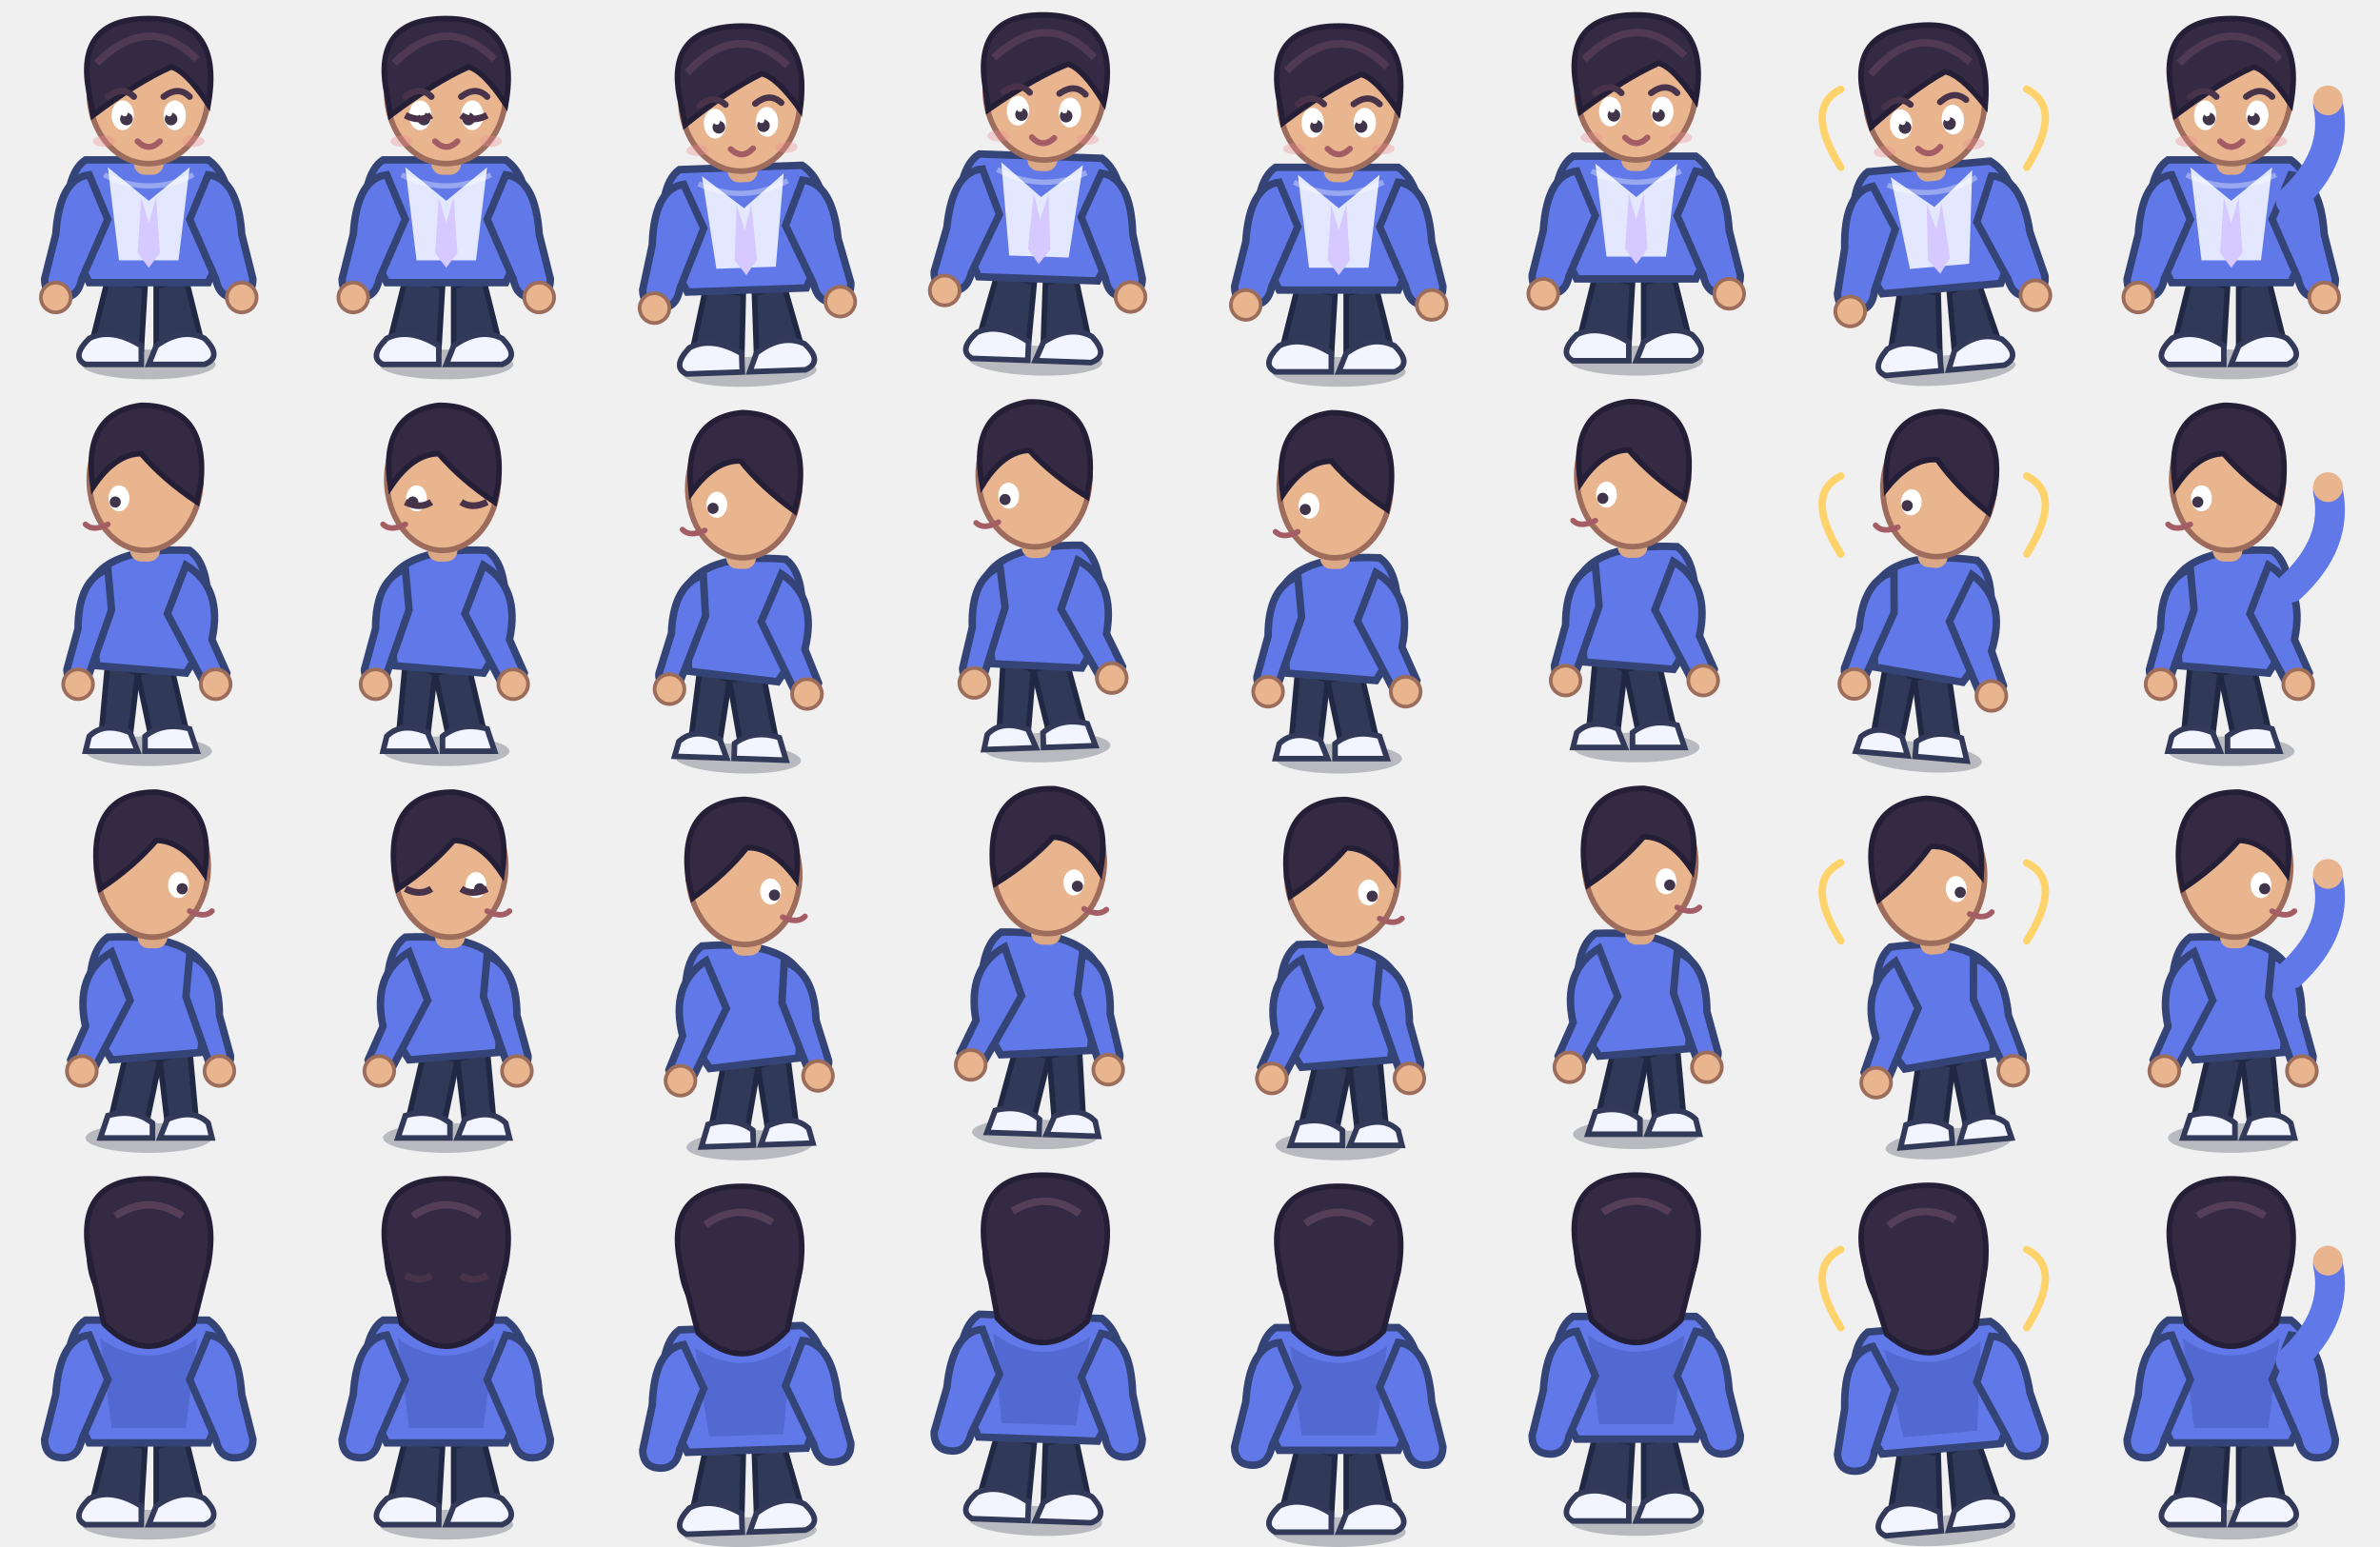
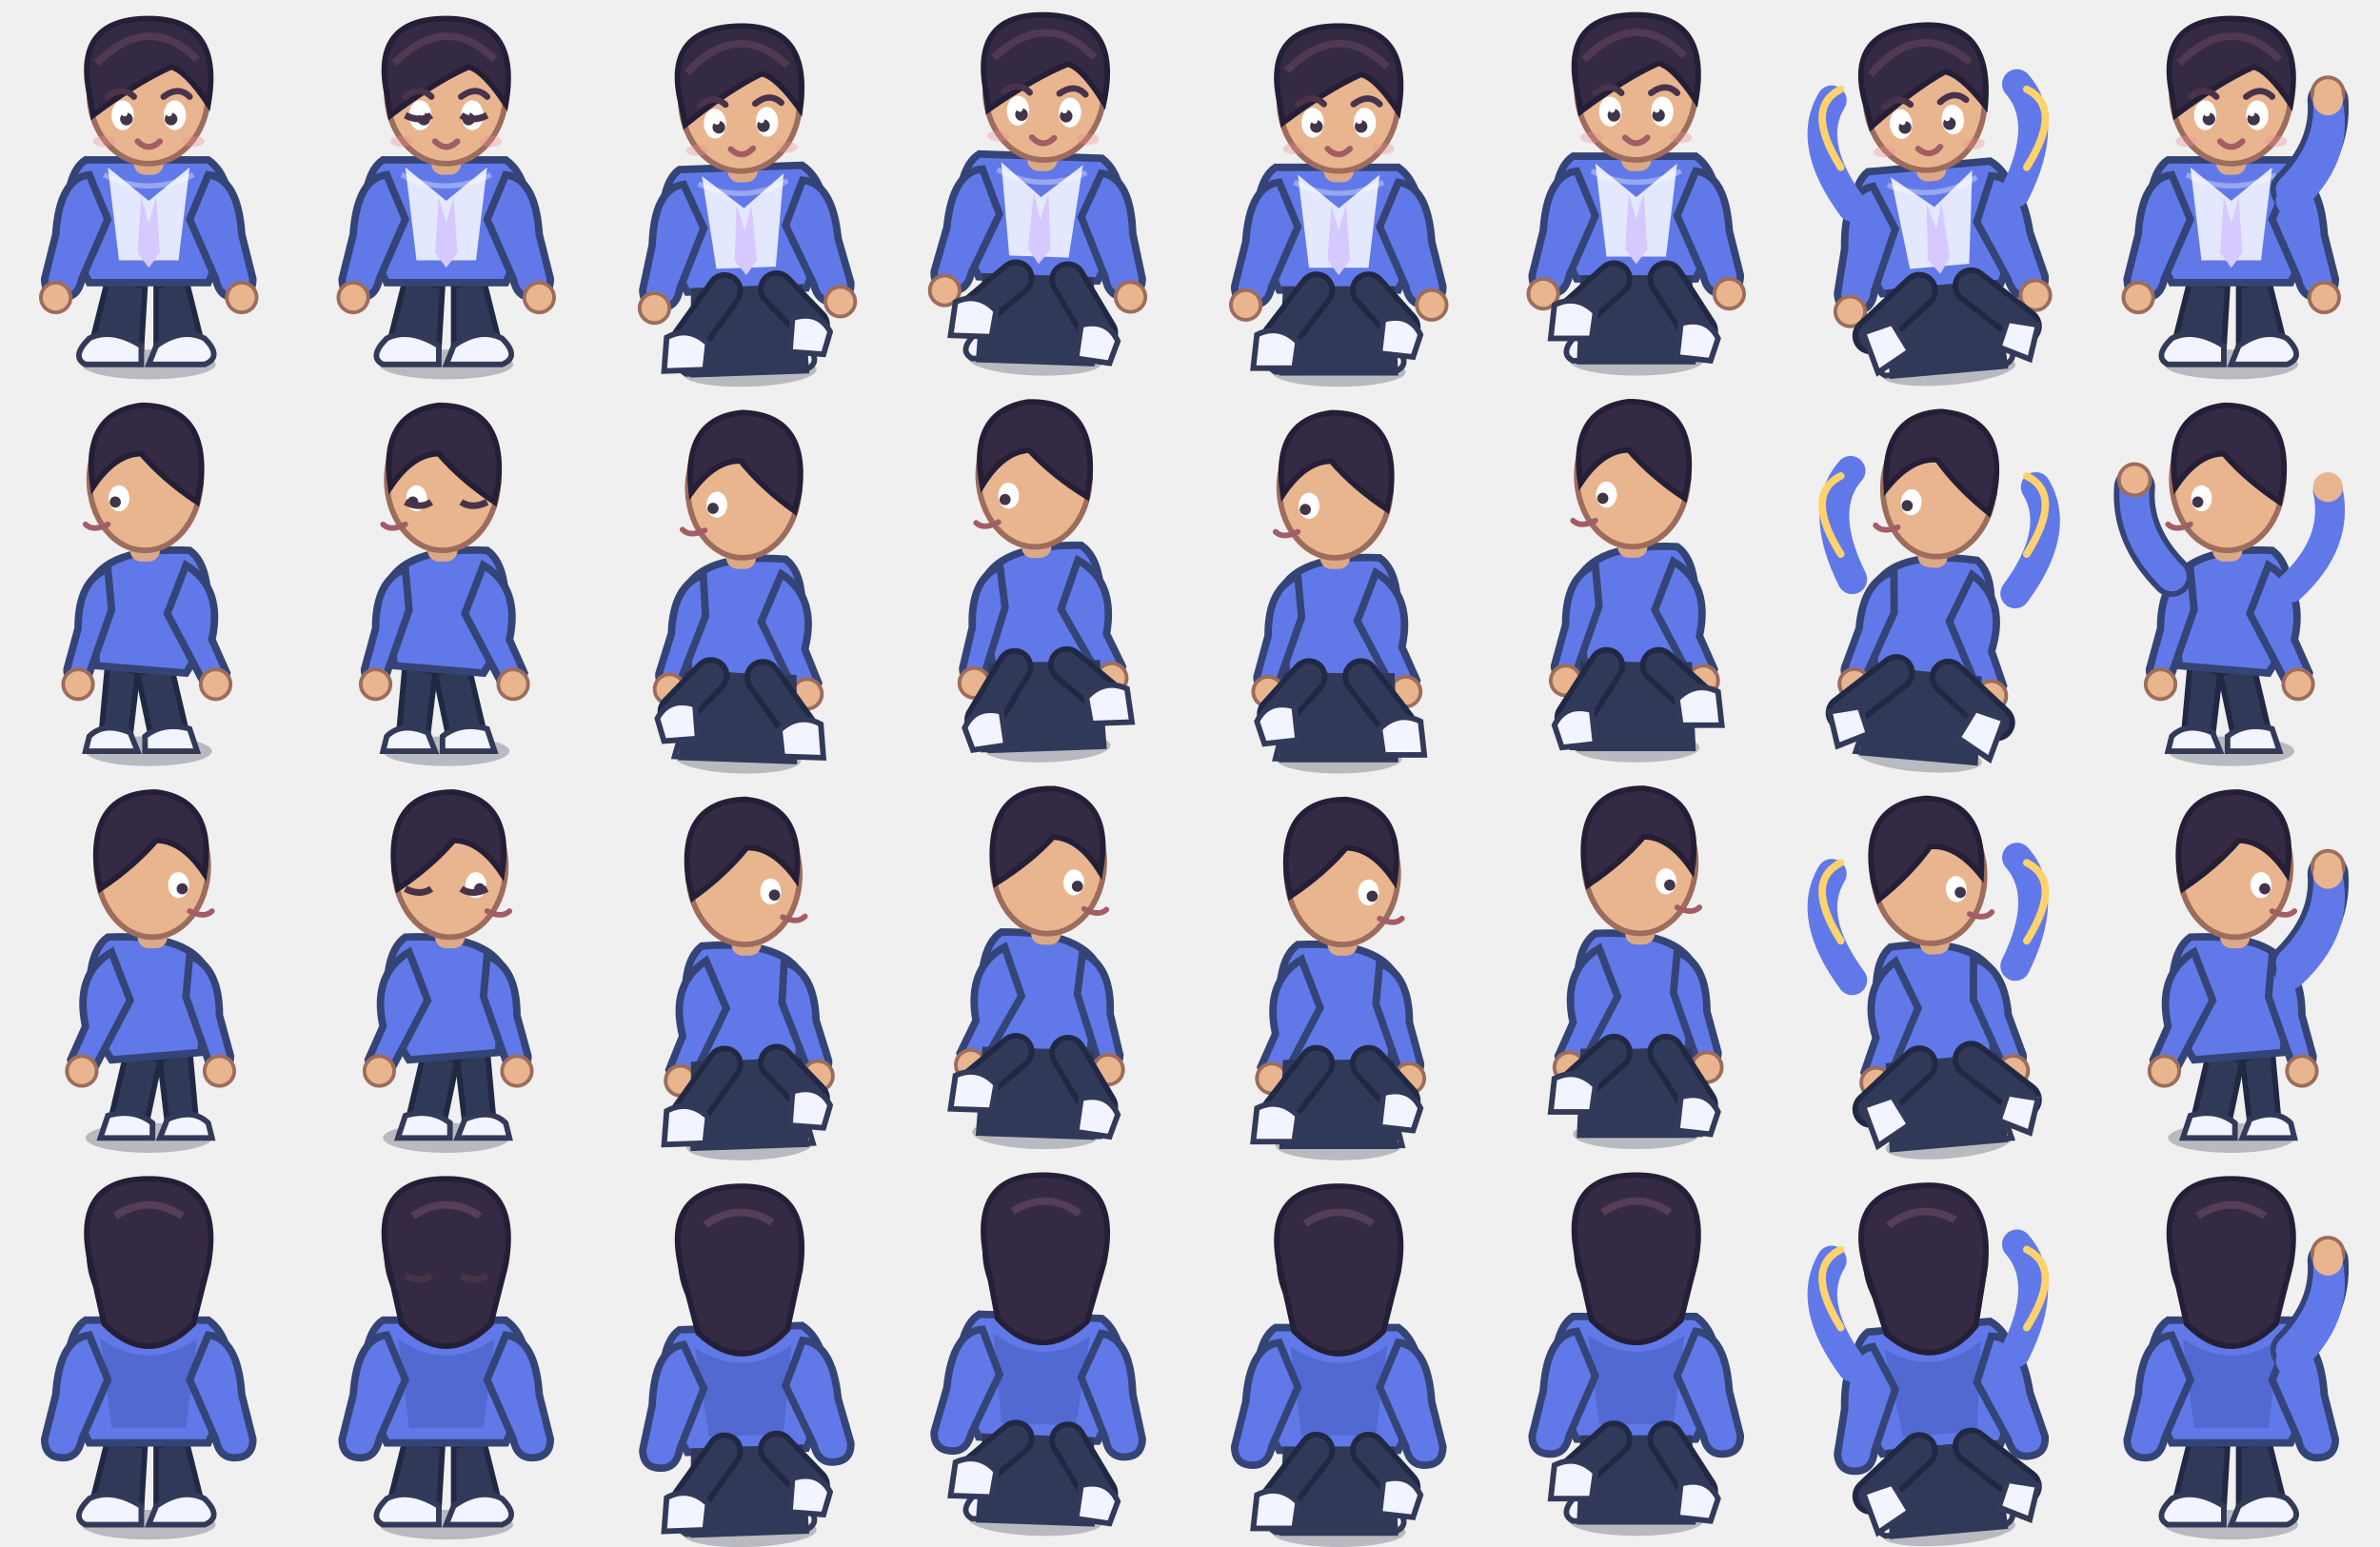
<svg xmlns="http://www.w3.org/2000/svg" xmlns:xlink="http://www.w3.org/1999/xlink" width="640" height="416" viewBox="0 0 640 416">
  <defs>
    <g id="front">
      <ellipse cx="40" cy="98" rx="18" ry="4" fill="#11172e" opacity=".25" />
      <path d="M29 75 L25 91 Q24 96 32 96 L38 94 L39 77Z" fill="#303958" stroke="#202844" stroke-width="1.5" />
      <path d="M42 77 L42 94 L49 96 Q56 96 54 91 L50 75Z" fill="#303958" stroke="#202844" stroke-width="1.5" />
      <path d="M24 91 Q30 88 38 93 L38 98 L23 98 Q19 96 24 91Z" fill="#f2f4ff" stroke="#333a59" stroke-width="1.5" />
      <path d="M42 93 Q49 88 55 91 Q60 96 55 98 L40 98Z" fill="#f2f4ff" stroke="#333a59" stroke-width="1.5" />
      <path d="M23 43 Q17 47 18 64 L24 76 L56 76 L62 63 Q63 48 56 43Z" fill="#6179e8" stroke="#344477" stroke-width="2" />
      <path d="M29 45 L40 54 L51 45 L48 70 L32 70Z" fill="#e9edff" opacity=".95" />
      <path d="M38 53 L40 60 L42 53 L43 68 L40 72 L37 68Z" fill="#d6c9ff" />
      <path d="M24 47 Q16 48 15 63 L12 75 Q12 80 17 80 Q21 80 22 75 L29 59Z" fill="#6179e8" stroke="#344477" stroke-width="2" />
      <path d="M56 47 Q64 48 65 63 L68 75 Q68 80 63 80 Q59 80 58 75 L51 59Z" fill="#6179e8" stroke="#344477" stroke-width="2" />
      <circle cx="15" cy="80" r="4" fill="#e8b58f" stroke="#9d6d5b" />
      <circle cx="65" cy="80" r="4" fill="#e8b58f" stroke="#9d6d5b" />
      <rect x="36" y="37" width="8" height="10" rx="3" fill="#dca987" />
      <ellipse cx="40" cy="25" rx="16" ry="19" fill="#e8b58f" stroke="#9e6c5c" stroke-width="1.5" />
      <path d="M24 25 Q20 5 40 5 Q60 5 56 28 Q50 19 46 18 Q37 22 25 31Z" fill="#352a43" stroke="#241e37" stroke-width="1.5" />
      <path d="M29 26 Q33 23 36 26 M44 26 Q48 23 51 26" fill="none" stroke="#49334a" stroke-width="1.7" stroke-linecap="round" />
      <ellipse cx="33" cy="31" rx="3" ry="4" fill="#fff" />
      <ellipse cx="47" cy="31" rx="3" ry="4" fill="#fff" />
      <circle cx="34" cy="32" r="1.7" fill="#40354a" />
      <circle cx="46" cy="32" r="1.7" fill="#40354a" />
      <circle cx="33.5" cy="30.5" r=".8" fill="#fff" />
      <circle cx="45.5" cy="30.5" r=".8" fill="#fff" />
      <path d="M37 38 Q40 41 43 38" fill="none" stroke="#a45c65" stroke-width="1.6" stroke-linecap="round" />
      <ellipse cx="28" cy="38" rx="3" ry="1.5" fill="#ed8d91" opacity=".35" />
      <ellipse cx="52" cy="38" rx="3" ry="1.5" fill="#ed8d91" opacity=".35" />
      <path d="M26 17 Q40 3 53 16" fill="none" stroke="#76516c" stroke-width="2" opacity=".4" />
      <path d="M28 47 Q40 53 52 47" fill="none" stroke="#fff" stroke-width="1.4" opacity=".35" />
    </g>
    <g id="back">
      <ellipse cx="40" cy="98" rx="18" ry="4" fill="#11172e" opacity=".25" />
      <path d="M29 75 L25 91 Q24 96 32 96 L38 94 L39 77Z" fill="#303958" stroke="#202844" stroke-width="1.5" />
      <path d="M42 77 L42 94 L49 96 Q56 96 54 91 L50 75Z" fill="#303958" stroke="#202844" stroke-width="1.5" />
      <path d="M24 91 Q30 88 38 93 L38 98 L23 98 Q19 96 24 91Z" fill="#f2f4ff" stroke="#333a59" stroke-width="1.5" />
      <path d="M42 93 Q49 88 55 91 Q60 96 55 98 L40 98Z" fill="#f2f4ff" stroke="#333a59" stroke-width="1.5" />
      <path d="M23 43 Q17 47 18 64 L24 76 L56 76 L62 63 Q63 48 56 43Z" fill="#6179e8" stroke="#344477" stroke-width="2" />
      <path d="M27 48 Q40 57 53 48 L50 72 L30 72Z" fill="#5269d1" />
      <path d="M24 47 Q16 48 15 63 L12 75 Q12 80 17 80 Q21 80 22 75 L29 59Z" fill="#6179e8" stroke="#344477" stroke-width="2" />
      <path d="M56 47 Q64 48 65 63 L68 75 Q68 80 63 80 Q59 80 58 75 L51 59Z" fill="#6179e8" stroke="#344477" stroke-width="2" />
      <rect x="36" y="37" width="8" height="10" rx="3" fill="#dca987" />
      <ellipse cx="40" cy="25" rx="16" ry="19" fill="#352a43" stroke="#241e37" stroke-width="1.5" />
      <path d="M24 26 Q20 5 40 5 Q60 5 56 28 L52 44 Q40 56 28 44Z" fill="#352a43" stroke="#241e37" stroke-width="1.5" />
      <path d="M31 15 Q40 9 49 15" fill="none" stroke="#76516c" stroke-width="2" opacity=".5" />
    </g>
    <g id="side">
      <ellipse cx="40" cy="98" rx="17" ry="4" fill="#11172e" opacity=".25" />
      <path d="M34 75 L30 92 L39 96 L43 77Z" fill="#303958" stroke="#202844" stroke-width="1.5" />
      <path d="M43 77 L45 94 L53 96 L51 74Z" fill="#303958" stroke="#202844" stroke-width="1.5" />
      <path d="M29 92 Q36 90 41 94 L41 98 L27 98Z" fill="#f2f4ff" stroke="#333a59" stroke-width="1.5" />
      <path d="M45 93 Q52 90 56 94 L57 98 L43 98Z" fill="#f2f4ff" stroke="#333a59" stroke-width="1.5" />
      <path d="M29 44 Q22 49 25 69 L30 77 L54 75 L56 54 Q52 43 29 44Z" fill="#6179e8" stroke="#344477" stroke-width="2" />
      <path d="M30 48 Q20 54 23 68 L19 77 Q20 81 25 80 L35 61Z" fill="#6179e8" stroke="#344477" stroke-width="2" />
      <path d="M51 49 Q59 52 59 65 L62 76 Q62 80 57 80 L50 60Z" fill="#6179e8" stroke="#344477" stroke-width="2" />
      <circle cx="22" cy="80" r="4" fill="#e8b58f" stroke="#9d6d5b" />
      <circle cx="59" cy="80" r="4" fill="#e8b58f" stroke="#9d6d5b" />
      <rect x="37" y="37" width="8" height="10" rx="3" fill="#dca987" />
      <ellipse cx="41" cy="25" rx="15" ry="19" fill="#e8b58f" stroke="#9e6c5c" stroke-width="1.5" />
      <path d="M26 26 Q24 5 42 5 Q58 7 55 27 Q49 18 42 18 Q36 25 27 31Z" fill="#352a43" stroke="#241e37" stroke-width="1.5" />
      <ellipse cx="48" cy="30" rx="2.8" ry="3.5" fill="#fff" />
      <circle cx="49" cy="31" r="1.5" fill="#40354a" />
      <path d="M51 37 Q55 39 57 37" fill="none" stroke="#a45c65" stroke-width="1.5" stroke-linecap="round" />
    </g>
  </defs>
  <g transform="translate(0 0)">
    <g transform="translate(0 0)  ">
      <use href="#front" xlink:href="#front" />
    </g>
  </g>
  <g transform="translate(80 0)">
    <g transform="translate(0 0)  ">
      <use href="#front" xlink:href="#front" />
    </g>
    <path d="M29 31 Q33 33 36 31 M44 31 Q47 33 51 31" stroke="#49334a" stroke-width="1.8" fill="none" />
  </g>
  <g transform="translate(160 0)">
    <g transform="translate(0 2)  rotate(-2 40 52)">
      <use href="#front" xlink:href="#front" />
+       <path d="M25 75 L55 75 L56 99 L24 99Z" fill="#303958" />
+       <path d="M34 76 L24 89 M48 76 L57 86" fill="none" stroke="#202844" stroke-width="10" stroke-linecap="round" />
+       <path d="M34 76 L24 89 M48 76 L57 86" fill="none" stroke="#303958" stroke-width="7" stroke-linecap="round" />
+       <path d="M18 88 Q24 85 29 90 L28 97 L17 97Z M52 84 Q59 82 62 88 L60 94 L51 93Z" fill="#f2f4ff" stroke="#333a59" stroke-width="1.5" />
    </g>
  </g>
  <g transform="translate(240 0)">
    <g transform="translate(0 -1)  rotate(2 40 52)">
      <use href="#front" xlink:href="#front" />
+       <path d="M25 75 L55 75 L56 99 L24 99Z" fill="#303958" />
+       <path d="M34 76 L24 85 M48 76 L57 90" fill="none" stroke="#202844" stroke-width="10" stroke-linecap="round" />
+       <path d="M34 76 L24 85 M48 76 L57 90" fill="none" stroke="#303958" stroke-width="7" stroke-linecap="round" />
+       <path d="M18 83 Q24 80 29 85 L28 92 L17 92Z M52 88 Q59 86 62 92 L60 98 L51 97Z" fill="#f2f4ff" stroke="#333a59" stroke-width="1.5" />
    </g>
  </g>
  <g transform="translate(320 0)">
    <g transform="translate(0 2)  ">
      <use href="#front" xlink:href="#front" />
+       <path d="M25 75 L55 75 L56 99 L24 99Z" fill="#303958" />
+       <path d="M34 76 L24 89 M48 76 L57 86" fill="none" stroke="#202844" stroke-width="10" stroke-linecap="round" />
+       <path d="M34 76 L24 89 M48 76 L57 86" fill="none" stroke="#303958" stroke-width="7" stroke-linecap="round" />
+       <path d="M18 88 Q24 85 29 90 L28 97 L17 97Z M52 84 Q59 82 62 88 L60 94 L51 93Z" fill="#f2f4ff" stroke="#333a59" stroke-width="1.5" />
    </g>
  </g>
  <g transform="translate(400 0)">
    <g transform="translate(0 -1)  ">
      <use href="#front" xlink:href="#front" />
+       <path d="M25 75 L55 75 L56 99 L24 99Z" fill="#303958" />
+       <path d="M34 76 L24 85 M48 76 L57 90" fill="none" stroke="#202844" stroke-width="10" stroke-linecap="round" />
+       <path d="M34 76 L24 85 M48 76 L57 90" fill="none" stroke="#303958" stroke-width="7" stroke-linecap="round" />
+       <path d="M18 83 Q24 80 29 85 L28 92 L17 92Z M52 88 Q59 86 62 92 L60 98 L51 97Z" fill="#f2f4ff" stroke="#333a59" stroke-width="1.5" />
    </g>
  </g>
  <g transform="translate(480 0)">
    <g transform="translate(0 1.682942)  rotate(-5 40 52)">
      <use href="#front" xlink:href="#front" />
+       <path d="M25 75 L55 75 L56 99 L24 99Z" fill="#303958" />
+       <path d="M34 76 L20 87 M48 76 L61 88" fill="none" stroke="#202844" stroke-width="10" stroke-linecap="round" />
+       <path d="M34 76 L20 87 M48 76 L61 88" fill="none" stroke="#303958" stroke-width="7" stroke-linecap="round" />
+       <path d="M18 86 L26 84 L30 92 L21 97Z M57 86 L65 88 L62 97 L54 93Z" fill="#f2f4ff" stroke="#333a59" stroke-width="1.5" />
+       <path d="M18 52 Q7 34 15 23 M62 52 Q73 34 65 23" fill="none" stroke="#6179e8" stroke-width="8" stroke-linecap="round" />
    </g>
    <path d="M15 45 Q5 29 15 24 M65 45 Q75 29 65 24" fill="none" stroke="#ffd36b" stroke-width="2" stroke-linecap="round" />
  </g>
  <g transform="translate(560 0)">
    <g transform="translate(0 0)  ">
      <use href="#front" xlink:href="#front" />
+       <path d="M56 51 Q67 40 66 27" fill="none" stroke="#344477" stroke-width="11" stroke-linecap="round" />
+       <path d="M56 51 Q67 40 66 27" fill="none" stroke="#6179e8" stroke-width="8" stroke-linecap="round" />
+       <circle cx="66" cy="25" r="4.2" fill="#e8b58f" stroke="#9d6d5b" />
    </g>
    <path d="M56 54 Q69 42 66 28" fill="none" stroke="#6179e8" stroke-width="8" stroke-linecap="round" />
    <circle cx="66" cy="27" r="4" fill="#e8b58f" />
  </g>
  <g transform="translate(0 104)">
    <g transform="translate(0 0) translate(80 0) scale(-1 1) ">
      <use href="#side" xlink:href="#side" />
    </g>
  </g>
  <g transform="translate(80 104)">
    <g transform="translate(0 0) translate(80 0) scale(-1 1) ">
      <use href="#side" xlink:href="#side" />
    </g>
    <path d="M29 31 Q33 33 36 31 M44 31 Q47 33 51 31" stroke="#49334a" stroke-width="1.8" fill="none" />
  </g>
  <g transform="translate(160 104)">
    <g transform="translate(0 2) translate(80 0) scale(-1 1) rotate(-2 40 52)">
      <use href="#side" xlink:href="#side" />
+       <path d="M25 75 L55 75 L56 99 L24 99Z" fill="#303958" />
+       <path d="M34 76 L24 89 M48 76 L57 86" fill="none" stroke="#202844" stroke-width="10" stroke-linecap="round" />
+       <path d="M34 76 L24 89 M48 76 L57 86" fill="none" stroke="#303958" stroke-width="7" stroke-linecap="round" />
+       <path d="M18 88 Q24 85 29 90 L28 97 L17 97Z M52 84 Q59 82 62 88 L60 94 L51 93Z" fill="#f2f4ff" stroke="#333a59" stroke-width="1.5" />
    </g>
  </g>
  <g transform="translate(240 104)">
    <g transform="translate(0 -1) translate(80 0) scale(-1 1) rotate(2 40 52)">
      <use href="#side" xlink:href="#side" />
+       <path d="M25 75 L55 75 L56 99 L24 99Z" fill="#303958" />
+       <path d="M34 76 L24 85 M48 76 L57 90" fill="none" stroke="#202844" stroke-width="10" stroke-linecap="round" />
+       <path d="M34 76 L24 85 M48 76 L57 90" fill="none" stroke="#303958" stroke-width="7" stroke-linecap="round" />
+       <path d="M18 83 Q24 80 29 85 L28 92 L17 92Z M52 88 Q59 86 62 92 L60 98 L51 97Z" fill="#f2f4ff" stroke="#333a59" stroke-width="1.5" />
    </g>
  </g>
  <g transform="translate(320 104)">
    <g transform="translate(0 2) translate(80 0) scale(-1 1) ">
      <use href="#side" xlink:href="#side" />
+       <path d="M25 75 L55 75 L56 99 L24 99Z" fill="#303958" />
+       <path d="M34 76 L24 89 M48 76 L57 86" fill="none" stroke="#202844" stroke-width="10" stroke-linecap="round" />
+       <path d="M34 76 L24 89 M48 76 L57 86" fill="none" stroke="#303958" stroke-width="7" stroke-linecap="round" />
+       <path d="M18 88 Q24 85 29 90 L28 97 L17 97Z M52 84 Q59 82 62 88 L60 94 L51 93Z" fill="#f2f4ff" stroke="#333a59" stroke-width="1.5" />
    </g>
  </g>
  <g transform="translate(400 104)">
    <g transform="translate(0 -1) translate(80 0) scale(-1 1) ">
      <use href="#side" xlink:href="#side" />
+       <path d="M25 75 L55 75 L56 99 L24 99Z" fill="#303958" />
+       <path d="M34 76 L24 85 M48 76 L57 90" fill="none" stroke="#202844" stroke-width="10" stroke-linecap="round" />
+       <path d="M34 76 L24 85 M48 76 L57 90" fill="none" stroke="#303958" stroke-width="7" stroke-linecap="round" />
+       <path d="M18 83 Q24 80 29 85 L28 92 L17 92Z M52 88 Q59 86 62 92 L60 98 L51 97Z" fill="#f2f4ff" stroke="#333a59" stroke-width="1.5" />
    </g>
  </g>
  <g transform="translate(480 104)">
    <g transform="translate(0 1.682942) translate(80 0) scale(-1 1) rotate(-5 40 52)">
      <use href="#side" xlink:href="#side" />
+       <path d="M25 75 L55 75 L56 99 L24 99Z" fill="#303958" />
+       <path d="M34 76 L20 87 M48 76 L61 88" fill="none" stroke="#202844" stroke-width="10" stroke-linecap="round" />
+       <path d="M34 76 L20 87 M48 76 L61 88" fill="none" stroke="#303958" stroke-width="7" stroke-linecap="round" />
+       <path d="M18 86 L26 84 L30 92 L21 97Z M57 86 L65 88 L62 97 L54 93Z" fill="#f2f4ff" stroke="#333a59" stroke-width="1.5" />
+       <path d="M18 52 Q7 34 15 23 M62 52 Q73 34 65 23" fill="none" stroke="#6179e8" stroke-width="8" stroke-linecap="round" />
    </g>
    <path d="M15 45 Q5 29 15 24 M65 45 Q75 29 65 24" fill="none" stroke="#ffd36b" stroke-width="2" stroke-linecap="round" />
  </g>
  <g transform="translate(560 104)">
    <g transform="translate(0 0) translate(80 0) scale(-1 1) ">
      <use href="#side" xlink:href="#side" />
+       <path d="M56 51 Q67 40 66 27" fill="none" stroke="#344477" stroke-width="11" stroke-linecap="round" />
+       <path d="M56 51 Q67 40 66 27" fill="none" stroke="#6179e8" stroke-width="8" stroke-linecap="round" />
+       <circle cx="66" cy="25" r="4.2" fill="#e8b58f" stroke="#9d6d5b" />
    </g>
    <path d="M56 54 Q69 42 66 28" fill="none" stroke="#6179e8" stroke-width="8" stroke-linecap="round" />
    <circle cx="66" cy="27" r="4" fill="#e8b58f" />
  </g>
  <g transform="translate(0 208)">
    <g transform="translate(0 0)  ">
      <use href="#side" xlink:href="#side" />
    </g>
  </g>
  <g transform="translate(80 208)">
    <g transform="translate(0 0)  ">
      <use href="#side" xlink:href="#side" />
    </g>
    <path d="M29 31 Q33 33 36 31 M44 31 Q47 33 51 31" stroke="#49334a" stroke-width="1.8" fill="none" />
  </g>
  <g transform="translate(160 208)">
    <g transform="translate(0 2)  rotate(-2 40 52)">
      <use href="#side" xlink:href="#side" />
+       <path d="M25 75 L55 75 L56 99 L24 99Z" fill="#303958" />
+       <path d="M34 76 L24 89 M48 76 L57 86" fill="none" stroke="#202844" stroke-width="10" stroke-linecap="round" />
+       <path d="M34 76 L24 89 M48 76 L57 86" fill="none" stroke="#303958" stroke-width="7" stroke-linecap="round" />
+       <path d="M18 88 Q24 85 29 90 L28 97 L17 97Z M52 84 Q59 82 62 88 L60 94 L51 93Z" fill="#f2f4ff" stroke="#333a59" stroke-width="1.5" />
    </g>
  </g>
  <g transform="translate(240 208)">
    <g transform="translate(0 -1)  rotate(2 40 52)">
      <use href="#side" xlink:href="#side" />
+       <path d="M25 75 L55 75 L56 99 L24 99Z" fill="#303958" />
+       <path d="M34 76 L24 85 M48 76 L57 90" fill="none" stroke="#202844" stroke-width="10" stroke-linecap="round" />
+       <path d="M34 76 L24 85 M48 76 L57 90" fill="none" stroke="#303958" stroke-width="7" stroke-linecap="round" />
+       <path d="M18 83 Q24 80 29 85 L28 92 L17 92Z M52 88 Q59 86 62 92 L60 98 L51 97Z" fill="#f2f4ff" stroke="#333a59" stroke-width="1.5" />
    </g>
  </g>
  <g transform="translate(320 208)">
    <g transform="translate(0 2)  ">
      <use href="#side" xlink:href="#side" />
+       <path d="M25 75 L55 75 L56 99 L24 99Z" fill="#303958" />
+       <path d="M34 76 L24 89 M48 76 L57 86" fill="none" stroke="#202844" stroke-width="10" stroke-linecap="round" />
+       <path d="M34 76 L24 89 M48 76 L57 86" fill="none" stroke="#303958" stroke-width="7" stroke-linecap="round" />
+       <path d="M18 88 Q24 85 29 90 L28 97 L17 97Z M52 84 Q59 82 62 88 L60 94 L51 93Z" fill="#f2f4ff" stroke="#333a59" stroke-width="1.5" />
    </g>
  </g>
  <g transform="translate(400 208)">
    <g transform="translate(0 -1)  ">
      <use href="#side" xlink:href="#side" />
+       <path d="M25 75 L55 75 L56 99 L24 99Z" fill="#303958" />
+       <path d="M34 76 L24 85 M48 76 L57 90" fill="none" stroke="#202844" stroke-width="10" stroke-linecap="round" />
+       <path d="M34 76 L24 85 M48 76 L57 90" fill="none" stroke="#303958" stroke-width="7" stroke-linecap="round" />
+       <path d="M18 83 Q24 80 29 85 L28 92 L17 92Z M52 88 Q59 86 62 92 L60 98 L51 97Z" fill="#f2f4ff" stroke="#333a59" stroke-width="1.5" />
    </g>
  </g>
  <g transform="translate(480 208)">
    <g transform="translate(0 1.682942)  rotate(-5 40 52)">
      <use href="#side" xlink:href="#side" />
+       <path d="M25 75 L55 75 L56 99 L24 99Z" fill="#303958" />
+       <path d="M34 76 L20 87 M48 76 L61 88" fill="none" stroke="#202844" stroke-width="10" stroke-linecap="round" />
+       <path d="M34 76 L20 87 M48 76 L61 88" fill="none" stroke="#303958" stroke-width="7" stroke-linecap="round" />
+       <path d="M18 86 L26 84 L30 92 L21 97Z M57 86 L65 88 L62 97 L54 93Z" fill="#f2f4ff" stroke="#333a59" stroke-width="1.5" />
+       <path d="M18 52 Q7 34 15 23 M62 52 Q73 34 65 23" fill="none" stroke="#6179e8" stroke-width="8" stroke-linecap="round" />
    </g>
    <path d="M15 45 Q5 29 15 24 M65 45 Q75 29 65 24" fill="none" stroke="#ffd36b" stroke-width="2" stroke-linecap="round" />
  </g>
  <g transform="translate(560 208)">
    <g transform="translate(0 0)  ">
      <use href="#side" xlink:href="#side" />
+       <path d="M56 51 Q67 40 66 27" fill="none" stroke="#344477" stroke-width="11" stroke-linecap="round" />
+       <path d="M56 51 Q67 40 66 27" fill="none" stroke="#6179e8" stroke-width="8" stroke-linecap="round" />
+       <circle cx="66" cy="25" r="4.2" fill="#e8b58f" stroke="#9d6d5b" />
    </g>
    <path d="M56 54 Q69 42 66 28" fill="none" stroke="#6179e8" stroke-width="8" stroke-linecap="round" />
    <circle cx="66" cy="27" r="4" fill="#e8b58f" />
  </g>
  <g transform="translate(0 312)">
    <g transform="translate(0 0)  ">
      <use href="#back" xlink:href="#back" />
    </g>
  </g>
  <g transform="translate(80 312)">
    <g transform="translate(0 0)  ">
      <use href="#back" xlink:href="#back" />
    </g>
    <path d="M29 31 Q33 33 36 31 M44 31 Q47 33 51 31" stroke="#49334a" stroke-width="1.8" fill="none" />
  </g>
  <g transform="translate(160 312)">
    <g transform="translate(0 2)  rotate(-2 40 52)">
      <use href="#back" xlink:href="#back" />
+       <path d="M25 75 L55 75 L56 99 L24 99Z" fill="#303958" />
+       <path d="M34 76 L24 89 M48 76 L57 86" fill="none" stroke="#202844" stroke-width="10" stroke-linecap="round" />
+       <path d="M34 76 L24 89 M48 76 L57 86" fill="none" stroke="#303958" stroke-width="7" stroke-linecap="round" />
+       <path d="M18 88 Q24 85 29 90 L28 97 L17 97Z M52 84 Q59 82 62 88 L60 94 L51 93Z" fill="#f2f4ff" stroke="#333a59" stroke-width="1.5" />
    </g>
  </g>
  <g transform="translate(240 312)">
    <g transform="translate(0 -1)  rotate(2 40 52)">
      <use href="#back" xlink:href="#back" />
+       <path d="M25 75 L55 75 L56 99 L24 99Z" fill="#303958" />
+       <path d="M34 76 L24 85 M48 76 L57 90" fill="none" stroke="#202844" stroke-width="10" stroke-linecap="round" />
+       <path d="M34 76 L24 85 M48 76 L57 90" fill="none" stroke="#303958" stroke-width="7" stroke-linecap="round" />
+       <path d="M18 83 Q24 80 29 85 L28 92 L17 92Z M52 88 Q59 86 62 92 L60 98 L51 97Z" fill="#f2f4ff" stroke="#333a59" stroke-width="1.5" />
    </g>
  </g>
  <g transform="translate(320 312)">
    <g transform="translate(0 2)  ">
      <use href="#back" xlink:href="#back" />
+       <path d="M25 75 L55 75 L56 99 L24 99Z" fill="#303958" />
+       <path d="M34 76 L24 89 M48 76 L57 86" fill="none" stroke="#202844" stroke-width="10" stroke-linecap="round" />
+       <path d="M34 76 L24 89 M48 76 L57 86" fill="none" stroke="#303958" stroke-width="7" stroke-linecap="round" />
+       <path d="M18 88 Q24 85 29 90 L28 97 L17 97Z M52 84 Q59 82 62 88 L60 94 L51 93Z" fill="#f2f4ff" stroke="#333a59" stroke-width="1.5" />
    </g>
  </g>
  <g transform="translate(400 312)">
    <g transform="translate(0 -1)  ">
      <use href="#back" xlink:href="#back" />
+       <path d="M25 75 L55 75 L56 99 L24 99Z" fill="#303958" />
+       <path d="M34 76 L24 85 M48 76 L57 90" fill="none" stroke="#202844" stroke-width="10" stroke-linecap="round" />
+       <path d="M34 76 L24 85 M48 76 L57 90" fill="none" stroke="#303958" stroke-width="7" stroke-linecap="round" />
+       <path d="M18 83 Q24 80 29 85 L28 92 L17 92Z M52 88 Q59 86 62 92 L60 98 L51 97Z" fill="#f2f4ff" stroke="#333a59" stroke-width="1.5" />
    </g>
  </g>
  <g transform="translate(480 312)">
    <g transform="translate(0 1.682942)  rotate(-5 40 52)">
      <use href="#back" xlink:href="#back" />
+       <path d="M25 75 L55 75 L56 99 L24 99Z" fill="#303958" />
+       <path d="M34 76 L20 87 M48 76 L61 88" fill="none" stroke="#202844" stroke-width="10" stroke-linecap="round" />
+       <path d="M34 76 L20 87 M48 76 L61 88" fill="none" stroke="#303958" stroke-width="7" stroke-linecap="round" />
+       <path d="M18 86 L26 84 L30 92 L21 97Z M57 86 L65 88 L62 97 L54 93Z" fill="#f2f4ff" stroke="#333a59" stroke-width="1.5" />
+       <path d="M18 52 Q7 34 15 23 M62 52 Q73 34 65 23" fill="none" stroke="#6179e8" stroke-width="8" stroke-linecap="round" />
    </g>
    <path d="M15 45 Q5 29 15 24 M65 45 Q75 29 65 24" fill="none" stroke="#ffd36b" stroke-width="2" stroke-linecap="round" />
  </g>
  <g transform="translate(560 312)">
    <g transform="translate(0 0)  ">
      <use href="#back" xlink:href="#back" />
+       <path d="M56 51 Q67 40 66 27" fill="none" stroke="#344477" stroke-width="11" stroke-linecap="round" />
+       <path d="M56 51 Q67 40 66 27" fill="none" stroke="#6179e8" stroke-width="8" stroke-linecap="round" />
+       <circle cx="66" cy="25" r="4.2" fill="#e8b58f" stroke="#9d6d5b" />
    </g>
    <path d="M56 54 Q69 42 66 28" fill="none" stroke="#6179e8" stroke-width="8" stroke-linecap="round" />
    <circle cx="66" cy="27" r="4" fill="#e8b58f" />
  </g>
</svg>
